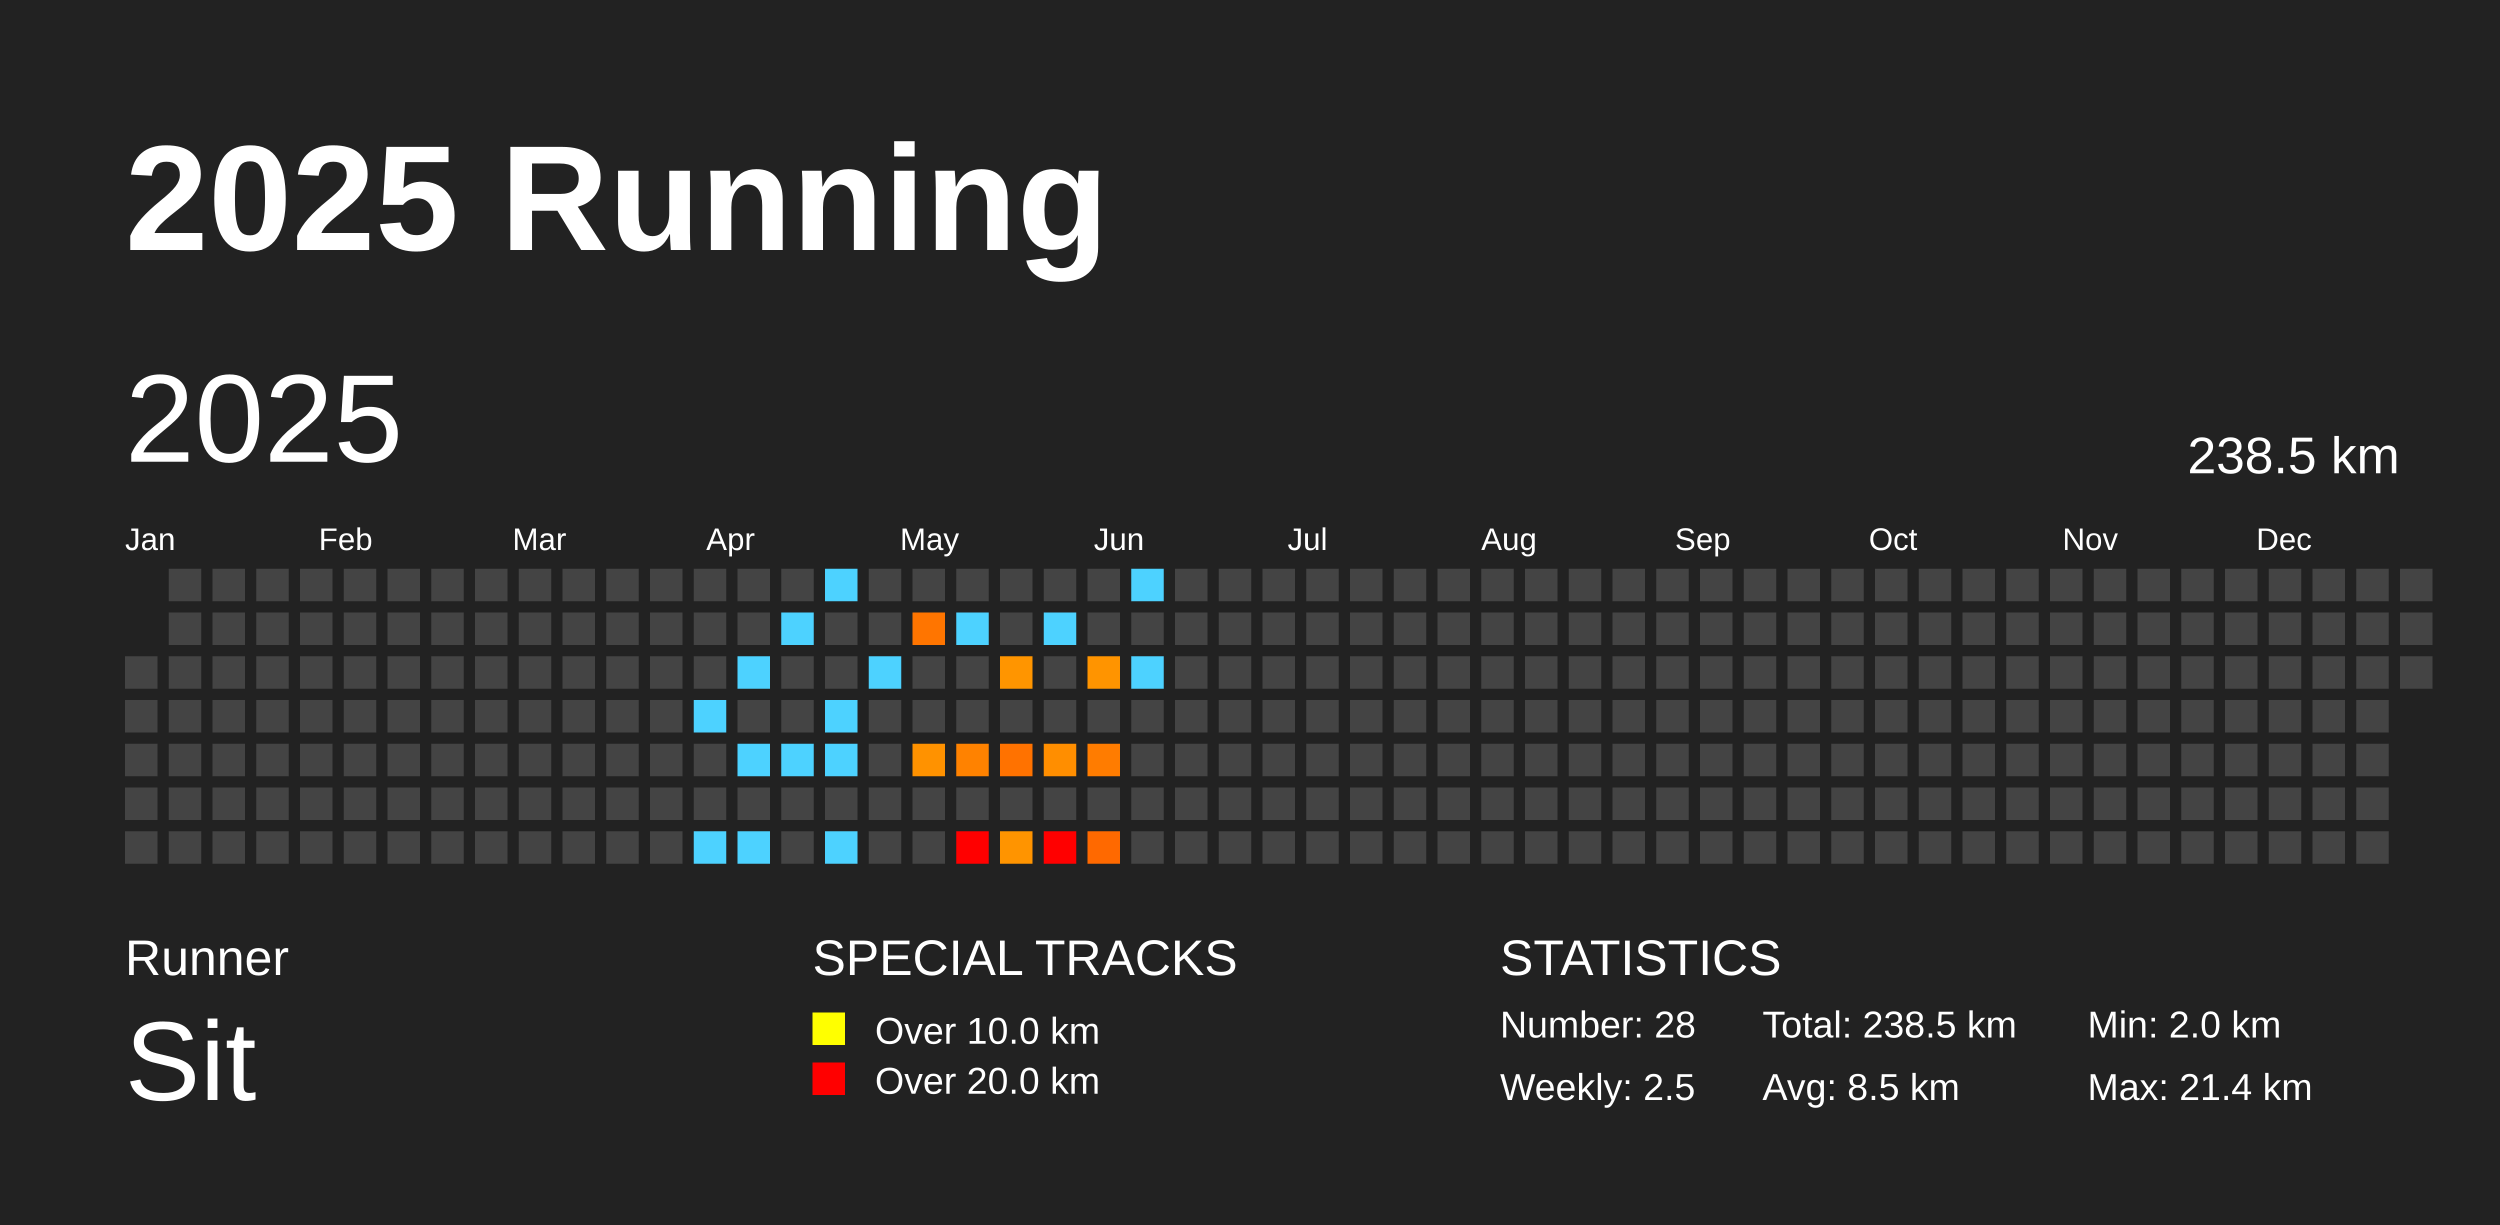
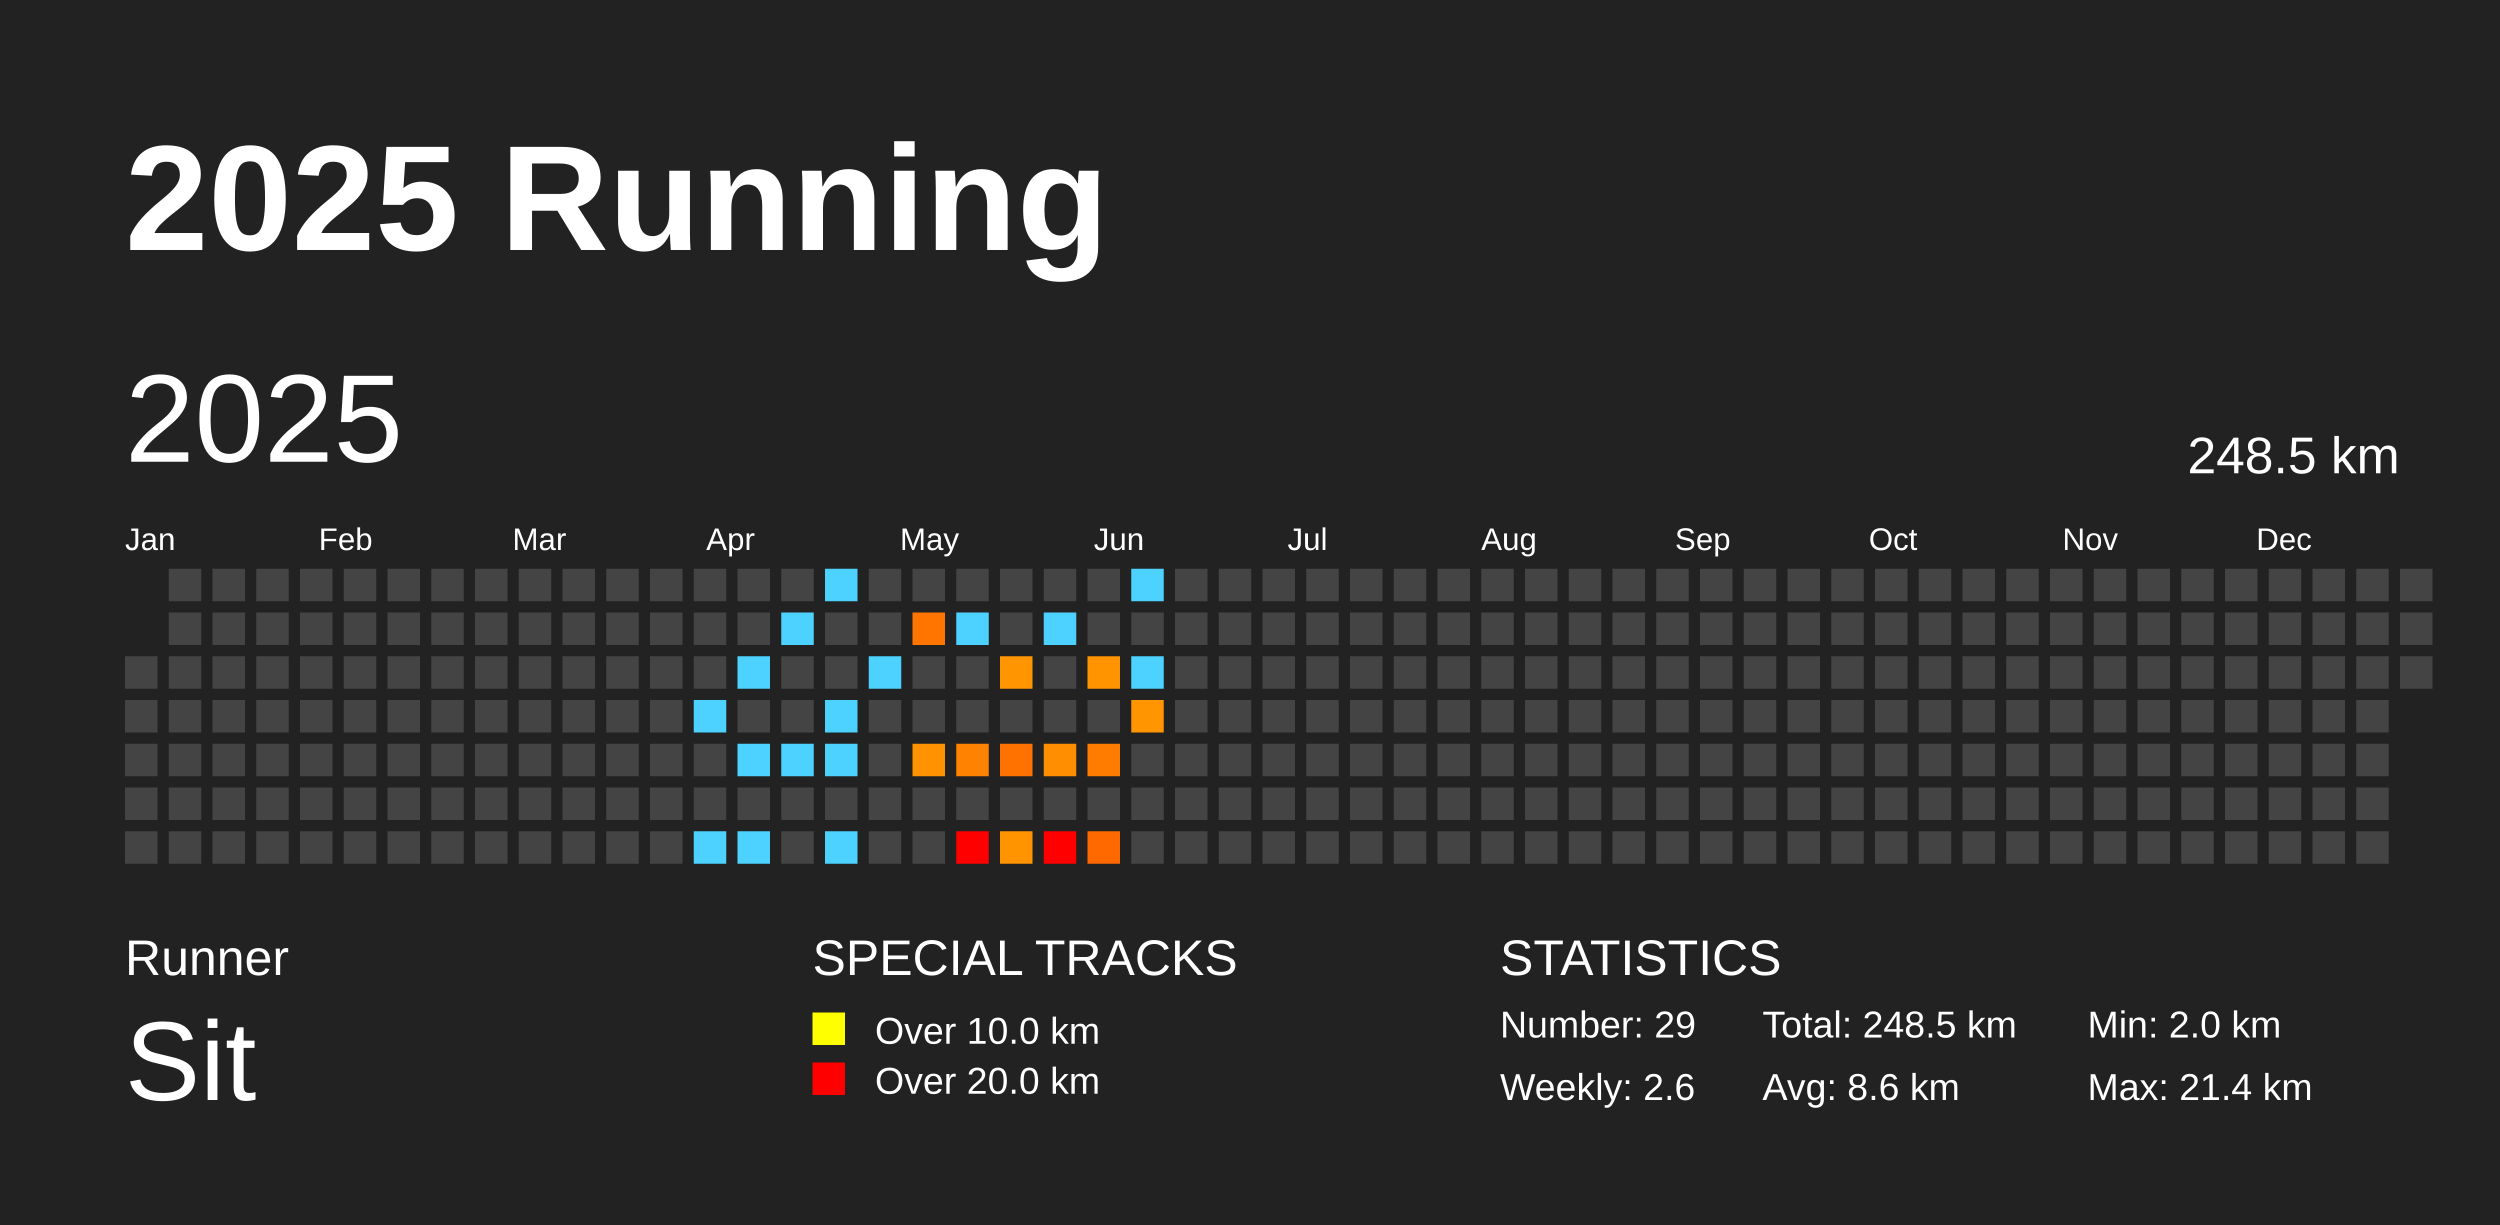
<svg xmlns="http://www.w3.org/2000/svg" baseProfile="full" height="98mm" version="1.1" viewBox="0,0,200,98" width="200mm">
  <defs />
  <rect fill="#222222" height="98" width="200" x="0" y="0" />
  <text fill="#FFFFFF" style="font-size:12px; font-family:Arial; font-weight:bold;" x="10" y="20">2025 Running</text>
  <text fill="#FFFFFF" style="font-size:4px; font-family:Arial" x="10" y="78">Runner</text>
  <text fill="#FFFFFF" style="font-size:9px; font-family:Arial" x="10" y="88">Sit</text>
  <text fill="#FFFFFF" style="font-size:4px; font-family:Arial" x="65" y="78">SPECIAL TRACKS</text>
  <rect fill="yellow" height="2.6" width="2.6" x="65" y="81" />
  <text fill="#FFFFFF" style="font-size:3px; font-family:Arial" x="70" y="83.5">Over 10.0 km</text>
  <rect fill="red" height="2.6" width="2.6" x="65" y="85" />
  <text fill="#FFFFFF" style="font-size:3px; font-family:Arial" x="70" y="87.5">Over 20.0 km</text>
  <text fill="#FFFFFF" style="font-size:4px; font-family:Arial" x="120" y="78">STATISTICS</text>
-   <text fill="#FFFFFF" style="font-size:3px; font-family:Arial" x="120" y="83">Number: 28</text>
-   <text fill="#FFFFFF" style="font-size:3px; font-family:Arial" x="120" y="88">Weekly: 2.5</text>
-   <text fill="#FFFFFF" style="font-size:3px; font-family:Arial" x="141" y="83">Total: 238.5 km</text>
-   <text fill="#FFFFFF" style="font-size:3px; font-family:Arial" x="141" y="88">Avg: 8.5 km</text>
+   <text fill="#FFFFFF" style="font-size:3px; font-family:Arial" x="120" y="83">Number: 29</text>
+   <text fill="#FFFFFF" style="font-size:3px; font-family:Arial" x="120" y="88">Weekly: 2.6</text>
+   <text fill="#FFFFFF" style="font-size:3px; font-family:Arial" x="141" y="83">Total: 248.5 km</text>
+   <text fill="#FFFFFF" style="font-size:3px; font-family:Arial" x="141" y="88">Avg: 8.6 km</text>
  <text fill="#FFFFFF" style="font-size:3px; font-family:Arial" x="167" y="83">Min: 2.0 km</text>
  <text fill="#FFFFFF" style="font-size:3px; font-family:Arial" x="167" y="88">Max: 21.4 km</text>
  <text dominant-baseline="hanging" fill="#FFFFFF" style="font-size:10.0px; font-family:Arial;" x="10" y="30">2025</text>
-   <text dominant-baseline="hanging" fill="#FFFFFF" style="font-size:4.125px; font-family:Arial;" x="175" y="35">238.5 km</text>
+   <text dominant-baseline="hanging" fill="#FFFFFF" style="font-size:4.125px; font-family:Arial;" x="175" y="35">248.5 km</text>
  <text fill="#FFFFFF" style="font-size:2.5px; font-family:Arial" x="10.0" y="44">Jan</text>
  <text fill="#FFFFFF" style="font-size:2.5px; font-family:Arial" x="25.5" y="44">Feb</text>
  <text fill="#FFFFFF" style="font-size:2.5px; font-family:Arial" x="41.0" y="44">Mar</text>
  <text fill="#FFFFFF" style="font-size:2.5px; font-family:Arial" x="56.5" y="44">Apr</text>
  <text fill="#FFFFFF" style="font-size:2.5px; font-family:Arial" x="72.0" y="44">May</text>
  <text fill="#FFFFFF" style="font-size:2.5px; font-family:Arial" x="87.5" y="44">Jun</text>
  <text fill="#FFFFFF" style="font-size:2.5px; font-family:Arial" x="103.0" y="44">Jul</text>
  <text fill="#FFFFFF" style="font-size:2.5px; font-family:Arial" x="118.5" y="44">Aug</text>
  <text fill="#FFFFFF" style="font-size:2.5px; font-family:Arial" x="134.0" y="44">Sep</text>
  <text fill="#FFFFFF" style="font-size:2.5px; font-family:Arial" x="149.5" y="44">Oct</text>
  <text fill="#FFFFFF" style="font-size:2.5px; font-family:Arial" x="165.0" y="44">Nov</text>
  <text fill="#FFFFFF" style="font-size:2.5px; font-family:Arial" x="180.5" y="44">Dec</text>
  <rect fill="#444444" height="2.6" width="2.6" x="10.0" y="52.5" />
  <rect fill="#444444" height="2.6" width="2.6" x="10.0" y="56.0" />
  <rect fill="#444444" height="2.6" width="2.6" x="10.0" y="59.5" />
  <rect fill="#444444" height="2.6" width="2.6" x="10.0" y="63.0" />
  <rect fill="#444444" height="2.6" width="2.6" x="10.0" y="66.5" />
  <rect fill="#444444" height="2.6" width="2.6" x="13.5" y="45.5" />
  <rect fill="#444444" height="2.6" width="2.6" x="13.5" y="49.0" />
  <rect fill="#444444" height="2.6" width="2.6" x="13.5" y="52.5" />
  <rect fill="#444444" height="2.6" width="2.6" x="13.5" y="56.0" />
  <rect fill="#444444" height="2.6" width="2.6" x="13.5" y="59.5" />
  <rect fill="#444444" height="2.6" width="2.6" x="13.5" y="63.0" />
  <rect fill="#444444" height="2.6" width="2.6" x="13.5" y="66.5" />
  <rect fill="#444444" height="2.6" width="2.6" x="17.0" y="45.5" />
  <rect fill="#444444" height="2.6" width="2.6" x="17.0" y="49.0" />
  <rect fill="#444444" height="2.6" width="2.6" x="17.0" y="52.5" />
  <rect fill="#444444" height="2.6" width="2.6" x="17.0" y="56.0" />
  <rect fill="#444444" height="2.6" width="2.6" x="17.0" y="59.5" />
  <rect fill="#444444" height="2.6" width="2.6" x="17.0" y="63.0" />
  <rect fill="#444444" height="2.6" width="2.6" x="17.0" y="66.5" />
  <rect fill="#444444" height="2.6" width="2.6" x="20.5" y="45.5" />
  <rect fill="#444444" height="2.6" width="2.6" x="20.5" y="49.0" />
  <rect fill="#444444" height="2.6" width="2.6" x="20.5" y="52.5" />
  <rect fill="#444444" height="2.6" width="2.6" x="20.5" y="56.0" />
  <rect fill="#444444" height="2.6" width="2.6" x="20.5" y="59.5" />
  <rect fill="#444444" height="2.6" width="2.6" x="20.5" y="63.0" />
  <rect fill="#444444" height="2.6" width="2.6" x="20.5" y="66.5" />
  <rect fill="#444444" height="2.6" width="2.6" x="24.0" y="45.5" />
  <rect fill="#444444" height="2.6" width="2.6" x="24.0" y="49.0" />
  <rect fill="#444444" height="2.6" width="2.6" x="24.0" y="52.5" />
  <rect fill="#444444" height="2.6" width="2.6" x="24.0" y="56.0" />
  <rect fill="#444444" height="2.6" width="2.6" x="24.0" y="59.5" />
  <rect fill="#444444" height="2.6" width="2.6" x="24.0" y="63.0" />
  <rect fill="#444444" height="2.6" width="2.6" x="24.0" y="66.5" />
  <rect fill="#444444" height="2.6" width="2.6" x="27.5" y="45.5" />
  <rect fill="#444444" height="2.6" width="2.6" x="27.5" y="49.0" />
  <rect fill="#444444" height="2.6" width="2.6" x="27.5" y="52.5" />
  <rect fill="#444444" height="2.6" width="2.6" x="27.5" y="56.0" />
  <rect fill="#444444" height="2.6" width="2.6" x="27.5" y="59.5" />
  <rect fill="#444444" height="2.6" width="2.6" x="27.5" y="63.0" />
  <rect fill="#444444" height="2.6" width="2.6" x="27.5" y="66.5" />
  <rect fill="#444444" height="2.6" width="2.6" x="31.0" y="45.5" />
  <rect fill="#444444" height="2.6" width="2.6" x="31.0" y="49.0" />
  <rect fill="#444444" height="2.6" width="2.6" x="31.0" y="52.5" />
  <rect fill="#444444" height="2.6" width="2.6" x="31.0" y="56.0" />
  <rect fill="#444444" height="2.6" width="2.6" x="31.0" y="59.5" />
  <rect fill="#444444" height="2.6" width="2.6" x="31.0" y="63.0" />
  <rect fill="#444444" height="2.6" width="2.6" x="31.0" y="66.5" />
  <rect fill="#444444" height="2.6" width="2.6" x="34.5" y="45.5" />
  <rect fill="#444444" height="2.6" width="2.6" x="34.5" y="49.0" />
  <rect fill="#444444" height="2.6" width="2.6" x="34.5" y="52.5" />
  <rect fill="#444444" height="2.6" width="2.6" x="34.5" y="56.0" />
  <rect fill="#444444" height="2.6" width="2.6" x="34.5" y="59.5" />
  <rect fill="#444444" height="2.6" width="2.6" x="34.5" y="63.0" />
  <rect fill="#444444" height="2.6" width="2.6" x="34.5" y="66.5" />
  <rect fill="#444444" height="2.6" width="2.6" x="38.0" y="45.5" />
  <rect fill="#444444" height="2.6" width="2.6" x="38.0" y="49.0" />
  <rect fill="#444444" height="2.6" width="2.6" x="38.0" y="52.5" />
  <rect fill="#444444" height="2.6" width="2.6" x="38.0" y="56.0" />
  <rect fill="#444444" height="2.6" width="2.6" x="38.0" y="59.5" />
  <rect fill="#444444" height="2.6" width="2.6" x="38.0" y="63.0" />
  <rect fill="#444444" height="2.6" width="2.6" x="38.0" y="66.5" />
  <rect fill="#444444" height="2.6" width="2.6" x="41.5" y="45.5" />
  <rect fill="#444444" height="2.6" width="2.6" x="41.5" y="49.0" />
  <rect fill="#444444" height="2.6" width="2.6" x="41.5" y="52.5" />
  <rect fill="#444444" height="2.6" width="2.6" x="41.5" y="56.0" />
  <rect fill="#444444" height="2.6" width="2.6" x="41.5" y="59.5" />
  <rect fill="#444444" height="2.6" width="2.6" x="41.5" y="63.0" />
  <rect fill="#444444" height="2.6" width="2.6" x="41.5" y="66.5" />
  <rect fill="#444444" height="2.6" width="2.6" x="45.0" y="45.5" />
  <rect fill="#444444" height="2.6" width="2.6" x="45.0" y="49.0" />
  <rect fill="#444444" height="2.6" width="2.6" x="45.0" y="52.5" />
  <rect fill="#444444" height="2.6" width="2.6" x="45.0" y="56.0" />
  <rect fill="#444444" height="2.6" width="2.6" x="45.0" y="59.5" />
  <rect fill="#444444" height="2.6" width="2.6" x="45.0" y="63.0" />
  <rect fill="#444444" height="2.6" width="2.6" x="45.0" y="66.5" />
  <rect fill="#444444" height="2.6" width="2.6" x="48.5" y="45.5" />
  <rect fill="#444444" height="2.6" width="2.6" x="48.5" y="49.0" />
  <rect fill="#444444" height="2.6" width="2.6" x="48.5" y="52.5" />
  <rect fill="#444444" height="2.6" width="2.6" x="48.5" y="56.0" />
  <rect fill="#444444" height="2.6" width="2.6" x="48.5" y="59.5" />
  <rect fill="#444444" height="2.6" width="2.6" x="48.5" y="63.0" />
  <rect fill="#444444" height="2.6" width="2.6" x="48.5" y="66.5" />
  <rect fill="#444444" height="2.6" width="2.6" x="52.0" y="45.5" />
  <rect fill="#444444" height="2.6" width="2.6" x="52.0" y="49.0" />
  <rect fill="#444444" height="2.6" width="2.6" x="52.0" y="52.5" />
  <rect fill="#444444" height="2.6" width="2.6" x="52.0" y="56.0" />
  <rect fill="#444444" height="2.6" width="2.6" x="52.0" y="59.5" />
  <rect fill="#444444" height="2.6" width="2.6" x="52.0" y="63.0" />
  <rect fill="#444444" height="2.6" width="2.6" x="52.0" y="66.5" />
  <rect fill="#444444" height="2.6" width="2.6" x="55.5" y="45.5" />
  <rect fill="#444444" height="2.6" width="2.6" x="55.5" y="49.0" />
  <rect fill="#444444" height="2.6" width="2.6" x="55.5" y="52.5" />
  <rect fill="#4dd2ff" height="2.6" width="2.6" x="55.5" y="56.0" />
  <rect fill="#444444" height="2.6" width="2.6" x="55.5" y="59.5" />
  <rect fill="#444444" height="2.6" width="2.6" x="55.5" y="63.0" />
  <rect fill="#4dd2ff" height="2.6" width="2.6" x="55.5" y="66.5" />
  <rect fill="#444444" height="2.6" width="2.6" x="59.0" y="45.5" />
  <rect fill="#444444" height="2.6" width="2.6" x="59.0" y="49.0" />
  <rect fill="#4dd2ff" height="2.6" width="2.6" x="59.0" y="52.5" />
  <rect fill="#444444" height="2.6" width="2.6" x="59.0" y="56.0" />
  <rect fill="#4dd2ff" height="2.6" width="2.6" x="59.0" y="59.5" />
  <rect fill="#444444" height="2.6" width="2.6" x="59.0" y="63.0" />
  <rect fill="#4dd2ff" height="2.6" width="2.6" x="59.0" y="66.5" />
  <rect fill="#444444" height="2.6" width="2.6" x="62.5" y="45.5" />
  <rect fill="#4dd2ff" height="2.6" width="2.6" x="62.5" y="49.0" />
  <rect fill="#444444" height="2.6" width="2.6" x="62.5" y="52.5" />
  <rect fill="#444444" height="2.6" width="2.6" x="62.5" y="56.0" />
  <rect fill="#4dd2ff" height="2.6" width="2.6" x="62.5" y="59.5" />
  <rect fill="#444444" height="2.6" width="2.6" x="62.5" y="63.0" />
  <rect fill="#444444" height="2.6" width="2.6" x="62.5" y="66.5" />
  <rect fill="#4dd2ff" height="2.6" width="2.6" x="66.0" y="45.5" />
  <rect fill="#444444" height="2.6" width="2.6" x="66.0" y="49.0" />
  <rect fill="#444444" height="2.6" width="2.6" x="66.0" y="52.5" />
  <rect fill="#4dd2ff" height="2.6" width="2.6" x="66.0" y="56.0" />
  <rect fill="#4dd2ff" height="2.6" width="2.6" x="66.0" y="59.5" />
  <rect fill="#444444" height="2.6" width="2.6" x="66.0" y="63.0" />
  <rect fill="#4dd2ff" height="2.6" width="2.6" x="66.0" y="66.5" />
  <rect fill="#444444" height="2.6" width="2.6" x="69.5" y="45.5" />
  <rect fill="#444444" height="2.6" width="2.6" x="69.5" y="49.0" />
  <rect fill="#4dd2ff" height="2.6" width="2.6" x="69.5" y="52.5" />
  <rect fill="#444444" height="2.6" width="2.6" x="69.5" y="56.0" />
  <rect fill="#444444" height="2.6" width="2.6" x="69.5" y="59.5" />
  <rect fill="#444444" height="2.6" width="2.6" x="69.5" y="63.0" />
  <rect fill="#444444" height="2.6" width="2.6" x="69.5" y="66.5" />
  <rect fill="#444444" height="2.6" width="2.6" x="73.0" y="45.5" />
  <rect fill="#ff7500" height="2.6" width="2.6" x="73.0" y="49.0" />
  <rect fill="#444444" height="2.6" width="2.6" x="73.0" y="52.5" />
  <rect fill="#444444" height="2.6" width="2.6" x="73.0" y="56.0" />
  <rect fill="#ff9200" height="2.6" width="2.6" x="73.0" y="59.5" />
  <rect fill="#444444" height="2.6" width="2.6" x="73.0" y="63.0" />
  <rect fill="#444444" height="2.6" width="2.6" x="73.0" y="66.5" />
  <rect fill="#444444" height="2.6" width="2.6" x="76.5" y="45.5" />
  <rect fill="#4dd2ff" height="2.6" width="2.6" x="76.5" y="49.0" />
  <rect fill="#444444" height="2.6" width="2.6" x="76.5" y="52.5" />
  <rect fill="#444444" height="2.6" width="2.6" x="76.5" y="56.0" />
  <rect fill="#ff8200" height="2.6" width="2.6" x="76.5" y="59.5" />
  <rect fill="#444444" height="2.6" width="2.6" x="76.5" y="63.0" />
  <rect fill="red" height="2.6" width="2.6" x="76.5" y="66.5" />
  <rect fill="#444444" height="2.6" width="2.6" x="80.0" y="45.5" />
  <rect fill="#444444" height="2.6" width="2.6" x="80.0" y="49.0" />
  <rect fill="#ff9500" height="2.6" width="2.6" x="80.0" y="52.5" />
  <rect fill="#444444" height="2.6" width="2.6" x="80.0" y="56.0" />
  <rect fill="#ff7200" height="2.6" width="2.6" x="80.0" y="59.5" />
  <rect fill="#444444" height="2.6" width="2.6" x="80.0" y="63.0" />
  <rect fill="#ff9400" height="2.6" width="2.6" x="80.0" y="66.5" />
  <rect fill="#444444" height="2.6" width="2.6" x="83.5" y="45.5" />
  <rect fill="#4dd2ff" height="2.6" width="2.6" x="83.5" y="49.0" />
  <rect fill="#444444" height="2.6" width="2.6" x="83.5" y="52.5" />
  <rect fill="#444444" height="2.6" width="2.6" x="83.5" y="56.0" />
  <rect fill="#ff8e00" height="2.6" width="2.6" x="83.5" y="59.5" />
  <rect fill="#444444" height="2.6" width="2.6" x="83.5" y="63.0" />
  <rect fill="red" height="2.6" width="2.6" x="83.5" y="66.5" />
  <rect fill="#444444" height="2.6" width="2.6" x="87.0" y="45.5" />
  <rect fill="#444444" height="2.6" width="2.6" x="87.0" y="49.0" />
  <rect fill="#ff9400" height="2.6" width="2.6" x="87.0" y="52.5" />
  <rect fill="#444444" height="2.6" width="2.6" x="87.0" y="56.0" />
  <rect fill="#ff7c00" height="2.6" width="2.6" x="87.0" y="59.5" />
  <rect fill="#444444" height="2.6" width="2.6" x="87.0" y="63.0" />
  <rect fill="#ff6900" height="2.6" width="2.6" x="87.0" y="66.5" />
  <rect fill="#4dd2ff" height="2.6" width="2.6" x="90.5" y="45.5" />
  <rect fill="#444444" height="2.6" width="2.6" x="90.5" y="49.0" />
  <rect fill="#4dd2ff" height="2.6" width="2.6" x="90.5" y="52.5" />
-   <rect fill="#444444" height="2.6" width="2.6" x="90.5" y="56.0" />
+   <rect fill="#ff9500" height="2.6" width="2.6" x="90.5" y="56.0" />
  <rect fill="#444444" height="2.6" width="2.6" x="90.5" y="59.5" />
  <rect fill="#444444" height="2.6" width="2.6" x="90.5" y="63.0" />
  <rect fill="#444444" height="2.6" width="2.6" x="90.5" y="66.5" />
  <rect fill="#444444" height="2.6" width="2.6" x="94.0" y="45.5" />
  <rect fill="#444444" height="2.6" width="2.6" x="94.0" y="49.0" />
  <rect fill="#444444" height="2.6" width="2.6" x="94.0" y="52.5" />
  <rect fill="#444444" height="2.6" width="2.6" x="94.0" y="56.0" />
  <rect fill="#444444" height="2.6" width="2.6" x="94.0" y="59.5" />
  <rect fill="#444444" height="2.6" width="2.6" x="94.0" y="63.0" />
  <rect fill="#444444" height="2.6" width="2.6" x="94.0" y="66.5" />
  <rect fill="#444444" height="2.6" width="2.6" x="97.5" y="45.5" />
  <rect fill="#444444" height="2.6" width="2.6" x="97.5" y="49.0" />
  <rect fill="#444444" height="2.6" width="2.6" x="97.5" y="52.5" />
  <rect fill="#444444" height="2.6" width="2.6" x="97.5" y="56.0" />
  <rect fill="#444444" height="2.6" width="2.6" x="97.5" y="59.5" />
  <rect fill="#444444" height="2.6" width="2.6" x="97.5" y="63.0" />
  <rect fill="#444444" height="2.6" width="2.6" x="97.5" y="66.5" />
  <rect fill="#444444" height="2.6" width="2.6" x="101.0" y="45.5" />
  <rect fill="#444444" height="2.6" width="2.6" x="101.0" y="49.0" />
  <rect fill="#444444" height="2.6" width="2.6" x="101.0" y="52.5" />
  <rect fill="#444444" height="2.6" width="2.6" x="101.0" y="56.0" />
  <rect fill="#444444" height="2.6" width="2.6" x="101.0" y="59.5" />
  <rect fill="#444444" height="2.6" width="2.6" x="101.0" y="63.0" />
  <rect fill="#444444" height="2.6" width="2.6" x="101.0" y="66.5" />
  <rect fill="#444444" height="2.6" width="2.6" x="104.5" y="45.5" />
  <rect fill="#444444" height="2.6" width="2.6" x="104.5" y="49.0" />
  <rect fill="#444444" height="2.6" width="2.6" x="104.5" y="52.5" />
  <rect fill="#444444" height="2.6" width="2.6" x="104.5" y="56.0" />
  <rect fill="#444444" height="2.6" width="2.6" x="104.5" y="59.5" />
  <rect fill="#444444" height="2.6" width="2.6" x="104.5" y="63.0" />
  <rect fill="#444444" height="2.6" width="2.6" x="104.5" y="66.5" />
  <rect fill="#444444" height="2.6" width="2.6" x="108.0" y="45.5" />
  <rect fill="#444444" height="2.6" width="2.6" x="108.0" y="49.0" />
  <rect fill="#444444" height="2.6" width="2.6" x="108.0" y="52.5" />
  <rect fill="#444444" height="2.6" width="2.6" x="108.0" y="56.0" />
  <rect fill="#444444" height="2.6" width="2.6" x="108.0" y="59.5" />
  <rect fill="#444444" height="2.6" width="2.6" x="108.0" y="63.0" />
  <rect fill="#444444" height="2.6" width="2.6" x="108.0" y="66.5" />
  <rect fill="#444444" height="2.6" width="2.6" x="111.5" y="45.5" />
  <rect fill="#444444" height="2.6" width="2.6" x="111.5" y="49.0" />
  <rect fill="#444444" height="2.6" width="2.6" x="111.5" y="52.5" />
  <rect fill="#444444" height="2.6" width="2.6" x="111.5" y="56.0" />
  <rect fill="#444444" height="2.6" width="2.6" x="111.5" y="59.5" />
  <rect fill="#444444" height="2.6" width="2.6" x="111.5" y="63.0" />
  <rect fill="#444444" height="2.6" width="2.6" x="111.5" y="66.5" />
  <rect fill="#444444" height="2.6" width="2.6" x="115.0" y="45.5" />
  <rect fill="#444444" height="2.6" width="2.6" x="115.0" y="49.0" />
  <rect fill="#444444" height="2.6" width="2.6" x="115.0" y="52.5" />
  <rect fill="#444444" height="2.6" width="2.6" x="115.0" y="56.0" />
  <rect fill="#444444" height="2.6" width="2.6" x="115.0" y="59.5" />
  <rect fill="#444444" height="2.6" width="2.6" x="115.0" y="63.0" />
  <rect fill="#444444" height="2.6" width="2.6" x="115.0" y="66.5" />
  <rect fill="#444444" height="2.6" width="2.6" x="118.5" y="45.5" />
  <rect fill="#444444" height="2.6" width="2.6" x="118.5" y="49.0" />
  <rect fill="#444444" height="2.6" width="2.6" x="118.5" y="52.5" />
  <rect fill="#444444" height="2.6" width="2.6" x="118.5" y="56.0" />
  <rect fill="#444444" height="2.6" width="2.6" x="118.5" y="59.5" />
  <rect fill="#444444" height="2.6" width="2.6" x="118.5" y="63.0" />
  <rect fill="#444444" height="2.6" width="2.6" x="118.5" y="66.5" />
  <rect fill="#444444" height="2.6" width="2.6" x="122.0" y="45.5" />
  <rect fill="#444444" height="2.6" width="2.6" x="122.0" y="49.0" />
  <rect fill="#444444" height="2.6" width="2.6" x="122.0" y="52.5" />
  <rect fill="#444444" height="2.6" width="2.6" x="122.0" y="56.0" />
  <rect fill="#444444" height="2.6" width="2.6" x="122.0" y="59.5" />
  <rect fill="#444444" height="2.6" width="2.6" x="122.0" y="63.0" />
  <rect fill="#444444" height="2.6" width="2.6" x="122.0" y="66.5" />
  <rect fill="#444444" height="2.6" width="2.6" x="125.5" y="45.5" />
  <rect fill="#444444" height="2.6" width="2.6" x="125.5" y="49.0" />
  <rect fill="#444444" height="2.6" width="2.6" x="125.5" y="52.5" />
  <rect fill="#444444" height="2.6" width="2.6" x="125.5" y="56.0" />
  <rect fill="#444444" height="2.6" width="2.6" x="125.5" y="59.5" />
  <rect fill="#444444" height="2.6" width="2.6" x="125.5" y="63.0" />
  <rect fill="#444444" height="2.6" width="2.6" x="125.5" y="66.5" />
  <rect fill="#444444" height="2.6" width="2.6" x="129.0" y="45.5" />
  <rect fill="#444444" height="2.6" width="2.6" x="129.0" y="49.0" />
  <rect fill="#444444" height="2.6" width="2.6" x="129.0" y="52.5" />
  <rect fill="#444444" height="2.6" width="2.6" x="129.0" y="56.0" />
  <rect fill="#444444" height="2.6" width="2.6" x="129.0" y="59.5" />
  <rect fill="#444444" height="2.6" width="2.6" x="129.0" y="63.0" />
  <rect fill="#444444" height="2.6" width="2.6" x="129.0" y="66.5" />
  <rect fill="#444444" height="2.6" width="2.6" x="132.5" y="45.5" />
  <rect fill="#444444" height="2.6" width="2.6" x="132.5" y="49.0" />
  <rect fill="#444444" height="2.6" width="2.6" x="132.5" y="52.5" />
  <rect fill="#444444" height="2.6" width="2.6" x="132.5" y="56.0" />
  <rect fill="#444444" height="2.6" width="2.6" x="132.5" y="59.5" />
  <rect fill="#444444" height="2.6" width="2.6" x="132.5" y="63.0" />
  <rect fill="#444444" height="2.6" width="2.6" x="132.5" y="66.5" />
  <rect fill="#444444" height="2.6" width="2.6" x="136.0" y="45.5" />
  <rect fill="#444444" height="2.6" width="2.6" x="136.0" y="49.0" />
  <rect fill="#444444" height="2.6" width="2.6" x="136.0" y="52.5" />
  <rect fill="#444444" height="2.6" width="2.6" x="136.0" y="56.0" />
  <rect fill="#444444" height="2.6" width="2.6" x="136.0" y="59.5" />
  <rect fill="#444444" height="2.6" width="2.6" x="136.0" y="63.0" />
  <rect fill="#444444" height="2.6" width="2.6" x="136.0" y="66.5" />
  <rect fill="#444444" height="2.6" width="2.6" x="139.5" y="45.5" />
  <rect fill="#444444" height="2.6" width="2.6" x="139.5" y="49.0" />
  <rect fill="#444444" height="2.6" width="2.6" x="139.5" y="52.5" />
  <rect fill="#444444" height="2.6" width="2.6" x="139.5" y="56.0" />
  <rect fill="#444444" height="2.6" width="2.6" x="139.5" y="59.5" />
  <rect fill="#444444" height="2.6" width="2.6" x="139.5" y="63.0" />
  <rect fill="#444444" height="2.6" width="2.6" x="139.5" y="66.5" />
  <rect fill="#444444" height="2.6" width="2.6" x="143.0" y="45.5" />
  <rect fill="#444444" height="2.6" width="2.6" x="143.0" y="49.0" />
  <rect fill="#444444" height="2.6" width="2.6" x="143.0" y="52.5" />
  <rect fill="#444444" height="2.6" width="2.6" x="143.0" y="56.0" />
  <rect fill="#444444" height="2.6" width="2.6" x="143.0" y="59.5" />
  <rect fill="#444444" height="2.6" width="2.6" x="143.0" y="63.0" />
  <rect fill="#444444" height="2.6" width="2.6" x="143.0" y="66.5" />
  <rect fill="#444444" height="2.6" width="2.6" x="146.5" y="45.5" />
  <rect fill="#444444" height="2.6" width="2.6" x="146.5" y="49.0" />
  <rect fill="#444444" height="2.6" width="2.6" x="146.5" y="52.5" />
  <rect fill="#444444" height="2.6" width="2.6" x="146.5" y="56.0" />
  <rect fill="#444444" height="2.6" width="2.6" x="146.5" y="59.5" />
  <rect fill="#444444" height="2.6" width="2.6" x="146.5" y="63.0" />
  <rect fill="#444444" height="2.6" width="2.6" x="146.5" y="66.5" />
  <rect fill="#444444" height="2.6" width="2.6" x="150.0" y="45.5" />
  <rect fill="#444444" height="2.6" width="2.6" x="150.0" y="49.0" />
  <rect fill="#444444" height="2.6" width="2.6" x="150.0" y="52.5" />
  <rect fill="#444444" height="2.6" width="2.6" x="150.0" y="56.0" />
  <rect fill="#444444" height="2.6" width="2.6" x="150.0" y="59.5" />
  <rect fill="#444444" height="2.6" width="2.6" x="150.0" y="63.0" />
  <rect fill="#444444" height="2.6" width="2.6" x="150.0" y="66.5" />
  <rect fill="#444444" height="2.6" width="2.6" x="153.5" y="45.5" />
  <rect fill="#444444" height="2.6" width="2.6" x="153.5" y="49.0" />
  <rect fill="#444444" height="2.6" width="2.6" x="153.5" y="52.5" />
  <rect fill="#444444" height="2.6" width="2.6" x="153.5" y="56.0" />
  <rect fill="#444444" height="2.6" width="2.6" x="153.5" y="59.5" />
  <rect fill="#444444" height="2.6" width="2.6" x="153.5" y="63.0" />
  <rect fill="#444444" height="2.6" width="2.6" x="153.5" y="66.5" />
  <rect fill="#444444" height="2.6" width="2.6" x="157.0" y="45.5" />
  <rect fill="#444444" height="2.6" width="2.6" x="157.0" y="49.0" />
  <rect fill="#444444" height="2.6" width="2.6" x="157.0" y="52.5" />
  <rect fill="#444444" height="2.6" width="2.6" x="157.0" y="56.0" />
  <rect fill="#444444" height="2.6" width="2.6" x="157.0" y="59.5" />
  <rect fill="#444444" height="2.6" width="2.6" x="157.0" y="63.0" />
  <rect fill="#444444" height="2.6" width="2.6" x="157.0" y="66.5" />
  <rect fill="#444444" height="2.6" width="2.6" x="160.5" y="45.5" />
  <rect fill="#444444" height="2.6" width="2.6" x="160.5" y="49.0" />
  <rect fill="#444444" height="2.6" width="2.6" x="160.5" y="52.5" />
  <rect fill="#444444" height="2.6" width="2.6" x="160.5" y="56.0" />
  <rect fill="#444444" height="2.6" width="2.6" x="160.5" y="59.5" />
  <rect fill="#444444" height="2.6" width="2.6" x="160.5" y="63.0" />
  <rect fill="#444444" height="2.6" width="2.6" x="160.5" y="66.5" />
  <rect fill="#444444" height="2.6" width="2.6" x="164.0" y="45.5" />
  <rect fill="#444444" height="2.6" width="2.6" x="164.0" y="49.0" />
  <rect fill="#444444" height="2.6" width="2.6" x="164.0" y="52.5" />
  <rect fill="#444444" height="2.6" width="2.6" x="164.0" y="56.0" />
  <rect fill="#444444" height="2.6" width="2.6" x="164.0" y="59.5" />
  <rect fill="#444444" height="2.6" width="2.6" x="164.0" y="63.0" />
  <rect fill="#444444" height="2.6" width="2.6" x="164.0" y="66.5" />
  <rect fill="#444444" height="2.6" width="2.6" x="167.5" y="45.5" />
  <rect fill="#444444" height="2.6" width="2.6" x="167.5" y="49.0" />
  <rect fill="#444444" height="2.6" width="2.6" x="167.5" y="52.5" />
  <rect fill="#444444" height="2.6" width="2.6" x="167.5" y="56.0" />
  <rect fill="#444444" height="2.6" width="2.6" x="167.5" y="59.5" />
  <rect fill="#444444" height="2.6" width="2.6" x="167.5" y="63.0" />
  <rect fill="#444444" height="2.6" width="2.6" x="167.5" y="66.5" />
  <rect fill="#444444" height="2.6" width="2.6" x="171.0" y="45.5" />
  <rect fill="#444444" height="2.6" width="2.6" x="171.0" y="49.0" />
  <rect fill="#444444" height="2.6" width="2.6" x="171.0" y="52.5" />
  <rect fill="#444444" height="2.6" width="2.6" x="171.0" y="56.0" />
  <rect fill="#444444" height="2.6" width="2.6" x="171.0" y="59.5" />
  <rect fill="#444444" height="2.6" width="2.6" x="171.0" y="63.0" />
  <rect fill="#444444" height="2.6" width="2.6" x="171.0" y="66.5" />
  <rect fill="#444444" height="2.6" width="2.6" x="174.5" y="45.5" />
  <rect fill="#444444" height="2.6" width="2.6" x="174.5" y="49.0" />
  <rect fill="#444444" height="2.6" width="2.6" x="174.5" y="52.5" />
  <rect fill="#444444" height="2.6" width="2.6" x="174.5" y="56.0" />
  <rect fill="#444444" height="2.6" width="2.6" x="174.5" y="59.5" />
  <rect fill="#444444" height="2.6" width="2.6" x="174.5" y="63.0" />
  <rect fill="#444444" height="2.6" width="2.6" x="174.5" y="66.5" />
  <rect fill="#444444" height="2.6" width="2.6" x="178.0" y="45.5" />
  <rect fill="#444444" height="2.6" width="2.6" x="178.0" y="49.0" />
  <rect fill="#444444" height="2.6" width="2.6" x="178.0" y="52.5" />
  <rect fill="#444444" height="2.6" width="2.6" x="178.0" y="56.0" />
  <rect fill="#444444" height="2.6" width="2.6" x="178.0" y="59.5" />
  <rect fill="#444444" height="2.6" width="2.6" x="178.0" y="63.0" />
  <rect fill="#444444" height="2.6" width="2.6" x="178.0" y="66.5" />
  <rect fill="#444444" height="2.6" width="2.6" x="181.5" y="45.5" />
  <rect fill="#444444" height="2.6" width="2.6" x="181.5" y="49.0" />
  <rect fill="#444444" height="2.6" width="2.6" x="181.5" y="52.5" />
  <rect fill="#444444" height="2.6" width="2.6" x="181.5" y="56.0" />
  <rect fill="#444444" height="2.6" width="2.6" x="181.5" y="59.5" />
  <rect fill="#444444" height="2.6" width="2.6" x="181.5" y="63.0" />
  <rect fill="#444444" height="2.6" width="2.6" x="181.5" y="66.5" />
  <rect fill="#444444" height="2.6" width="2.6" x="185.0" y="45.5" />
  <rect fill="#444444" height="2.6" width="2.6" x="185.0" y="49.0" />
  <rect fill="#444444" height="2.6" width="2.6" x="185.0" y="52.5" />
  <rect fill="#444444" height="2.6" width="2.6" x="185.0" y="56.0" />
  <rect fill="#444444" height="2.6" width="2.6" x="185.0" y="59.5" />
  <rect fill="#444444" height="2.6" width="2.6" x="185.0" y="63.0" />
  <rect fill="#444444" height="2.6" width="2.6" x="185.0" y="66.5" />
  <rect fill="#444444" height="2.6" width="2.6" x="188.5" y="45.5" />
  <rect fill="#444444" height="2.6" width="2.6" x="188.5" y="49.0" />
  <rect fill="#444444" height="2.6" width="2.6" x="188.5" y="52.5" />
  <rect fill="#444444" height="2.6" width="2.6" x="188.5" y="56.0" />
  <rect fill="#444444" height="2.6" width="2.6" x="188.5" y="59.5" />
  <rect fill="#444444" height="2.6" width="2.6" x="188.5" y="63.0" />
  <rect fill="#444444" height="2.6" width="2.6" x="188.5" y="66.5" />
  <rect fill="#444444" height="2.6" width="2.6" x="192.0" y="45.5" />
  <rect fill="#444444" height="2.6" width="2.6" x="192.0" y="49.0" />
  <rect fill="#444444" height="2.6" width="2.6" x="192.0" y="52.5" />
</svg>
